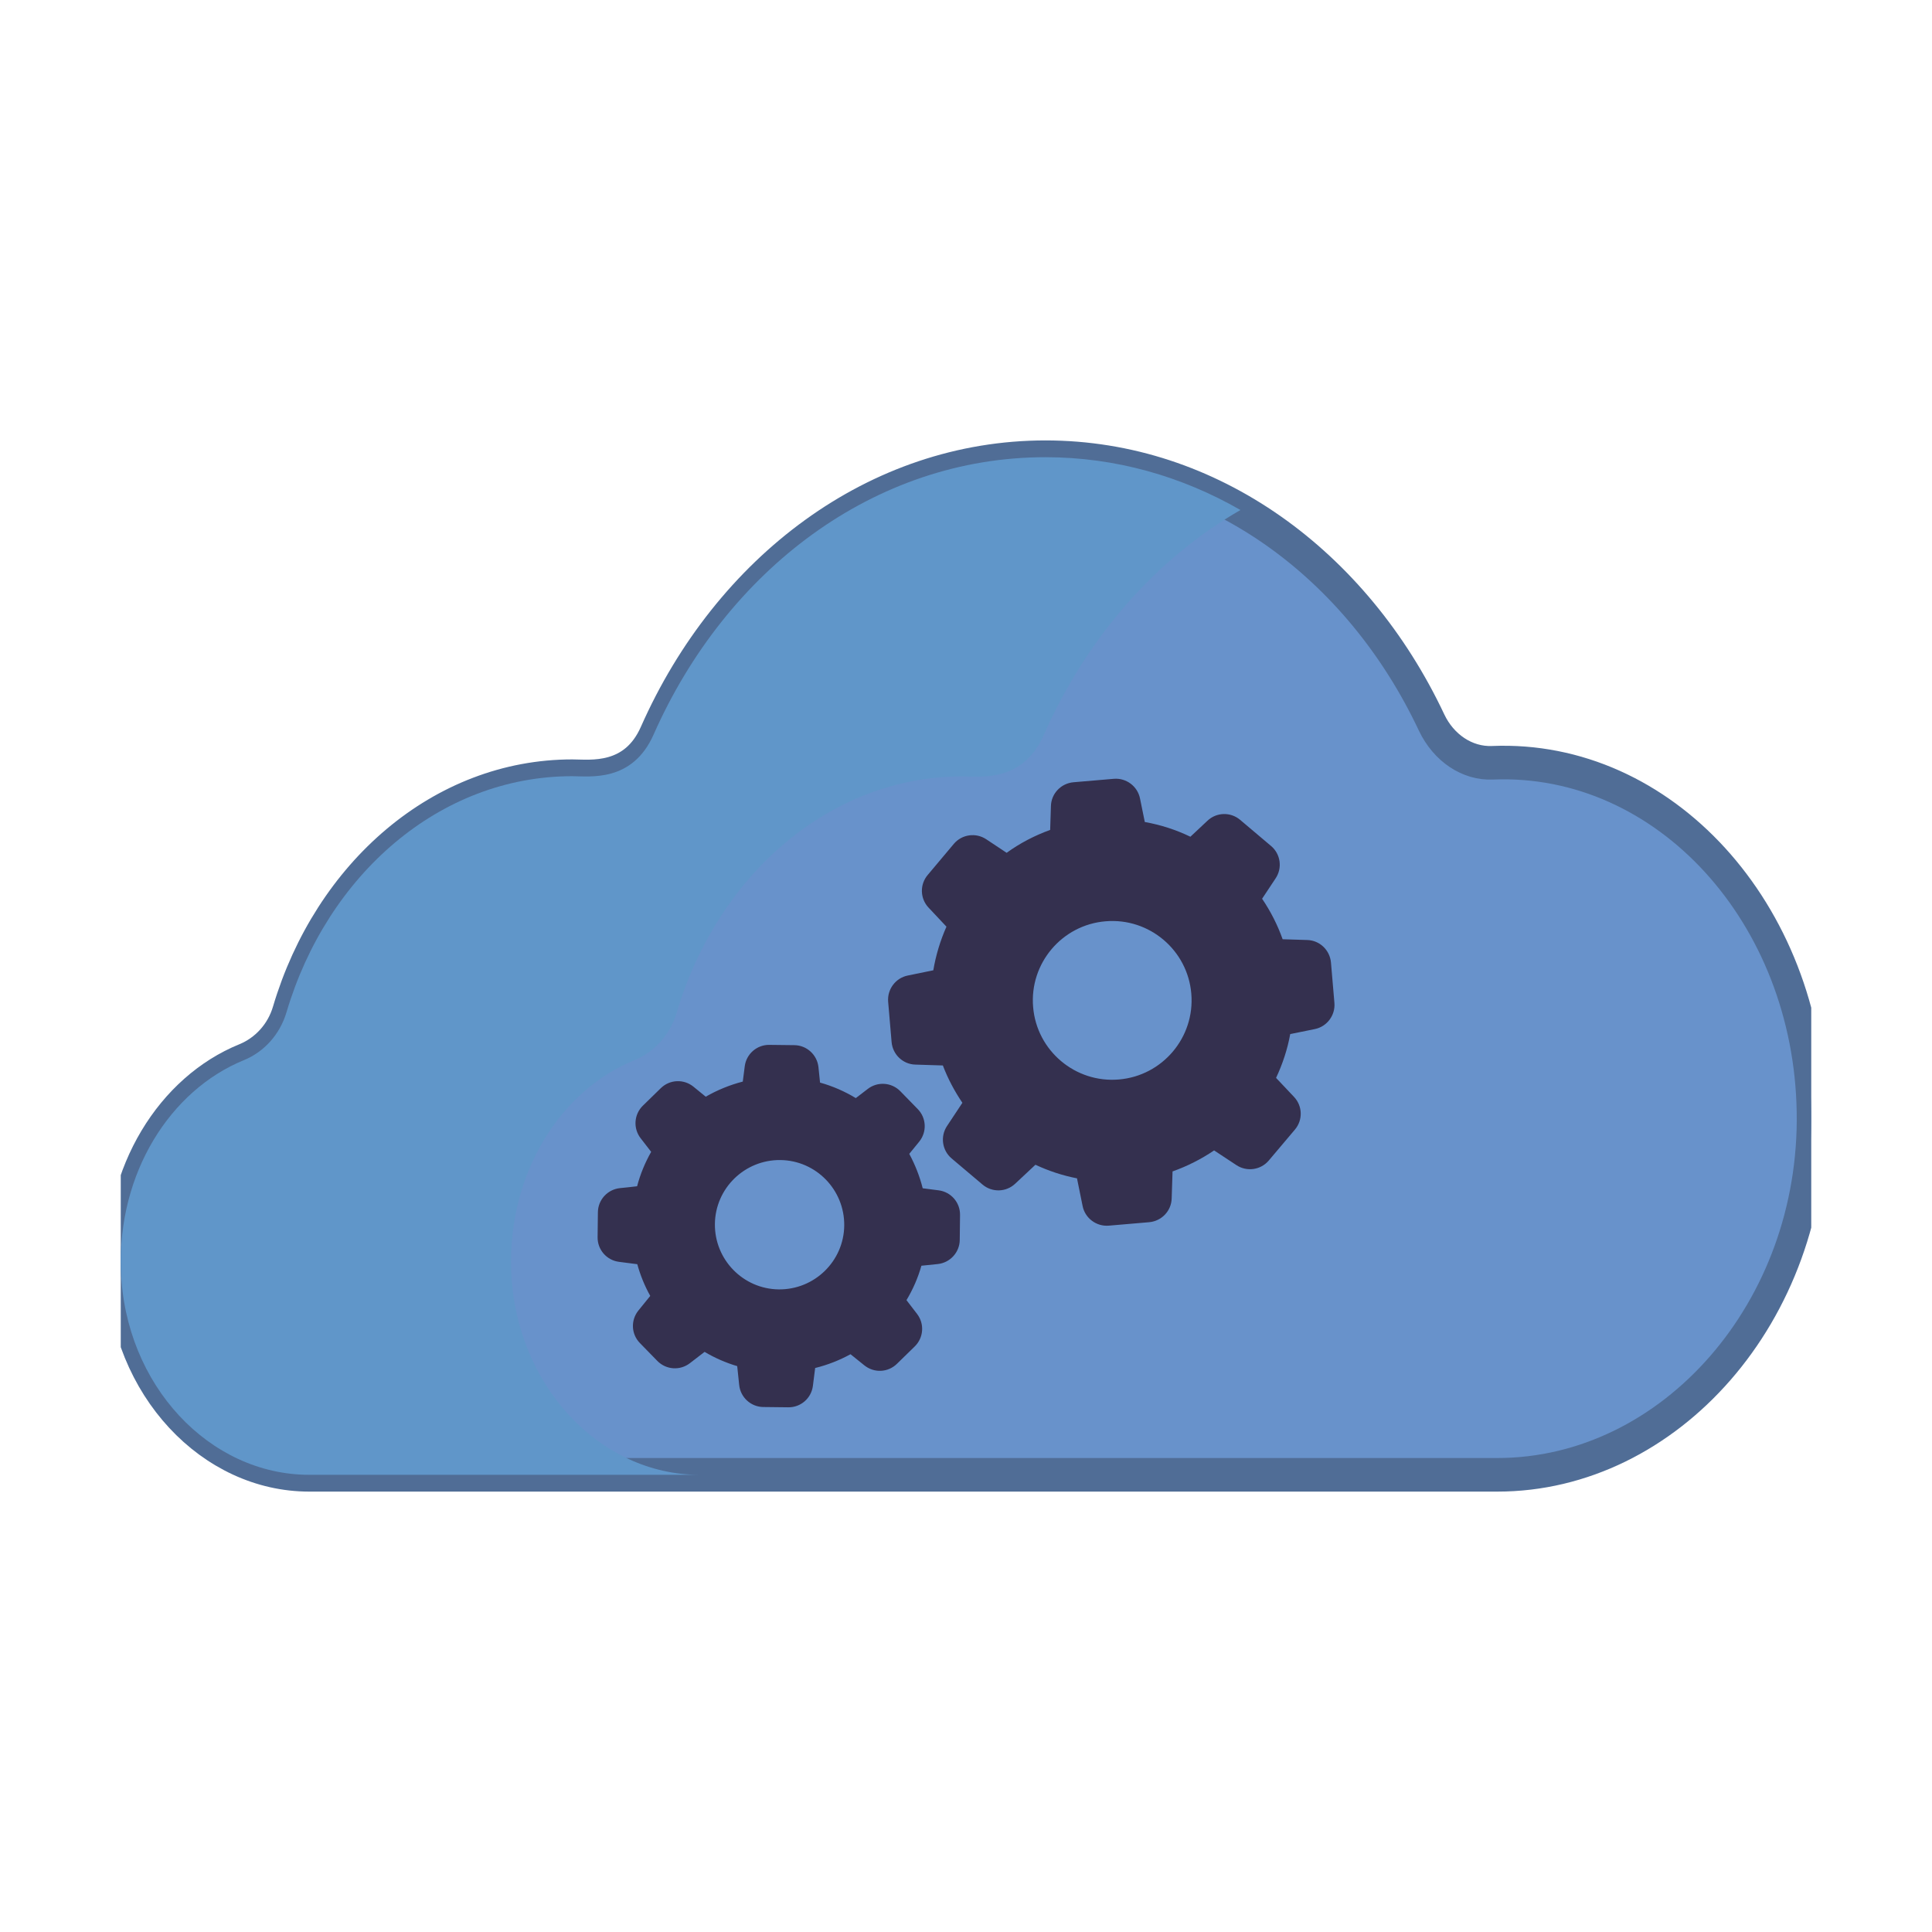
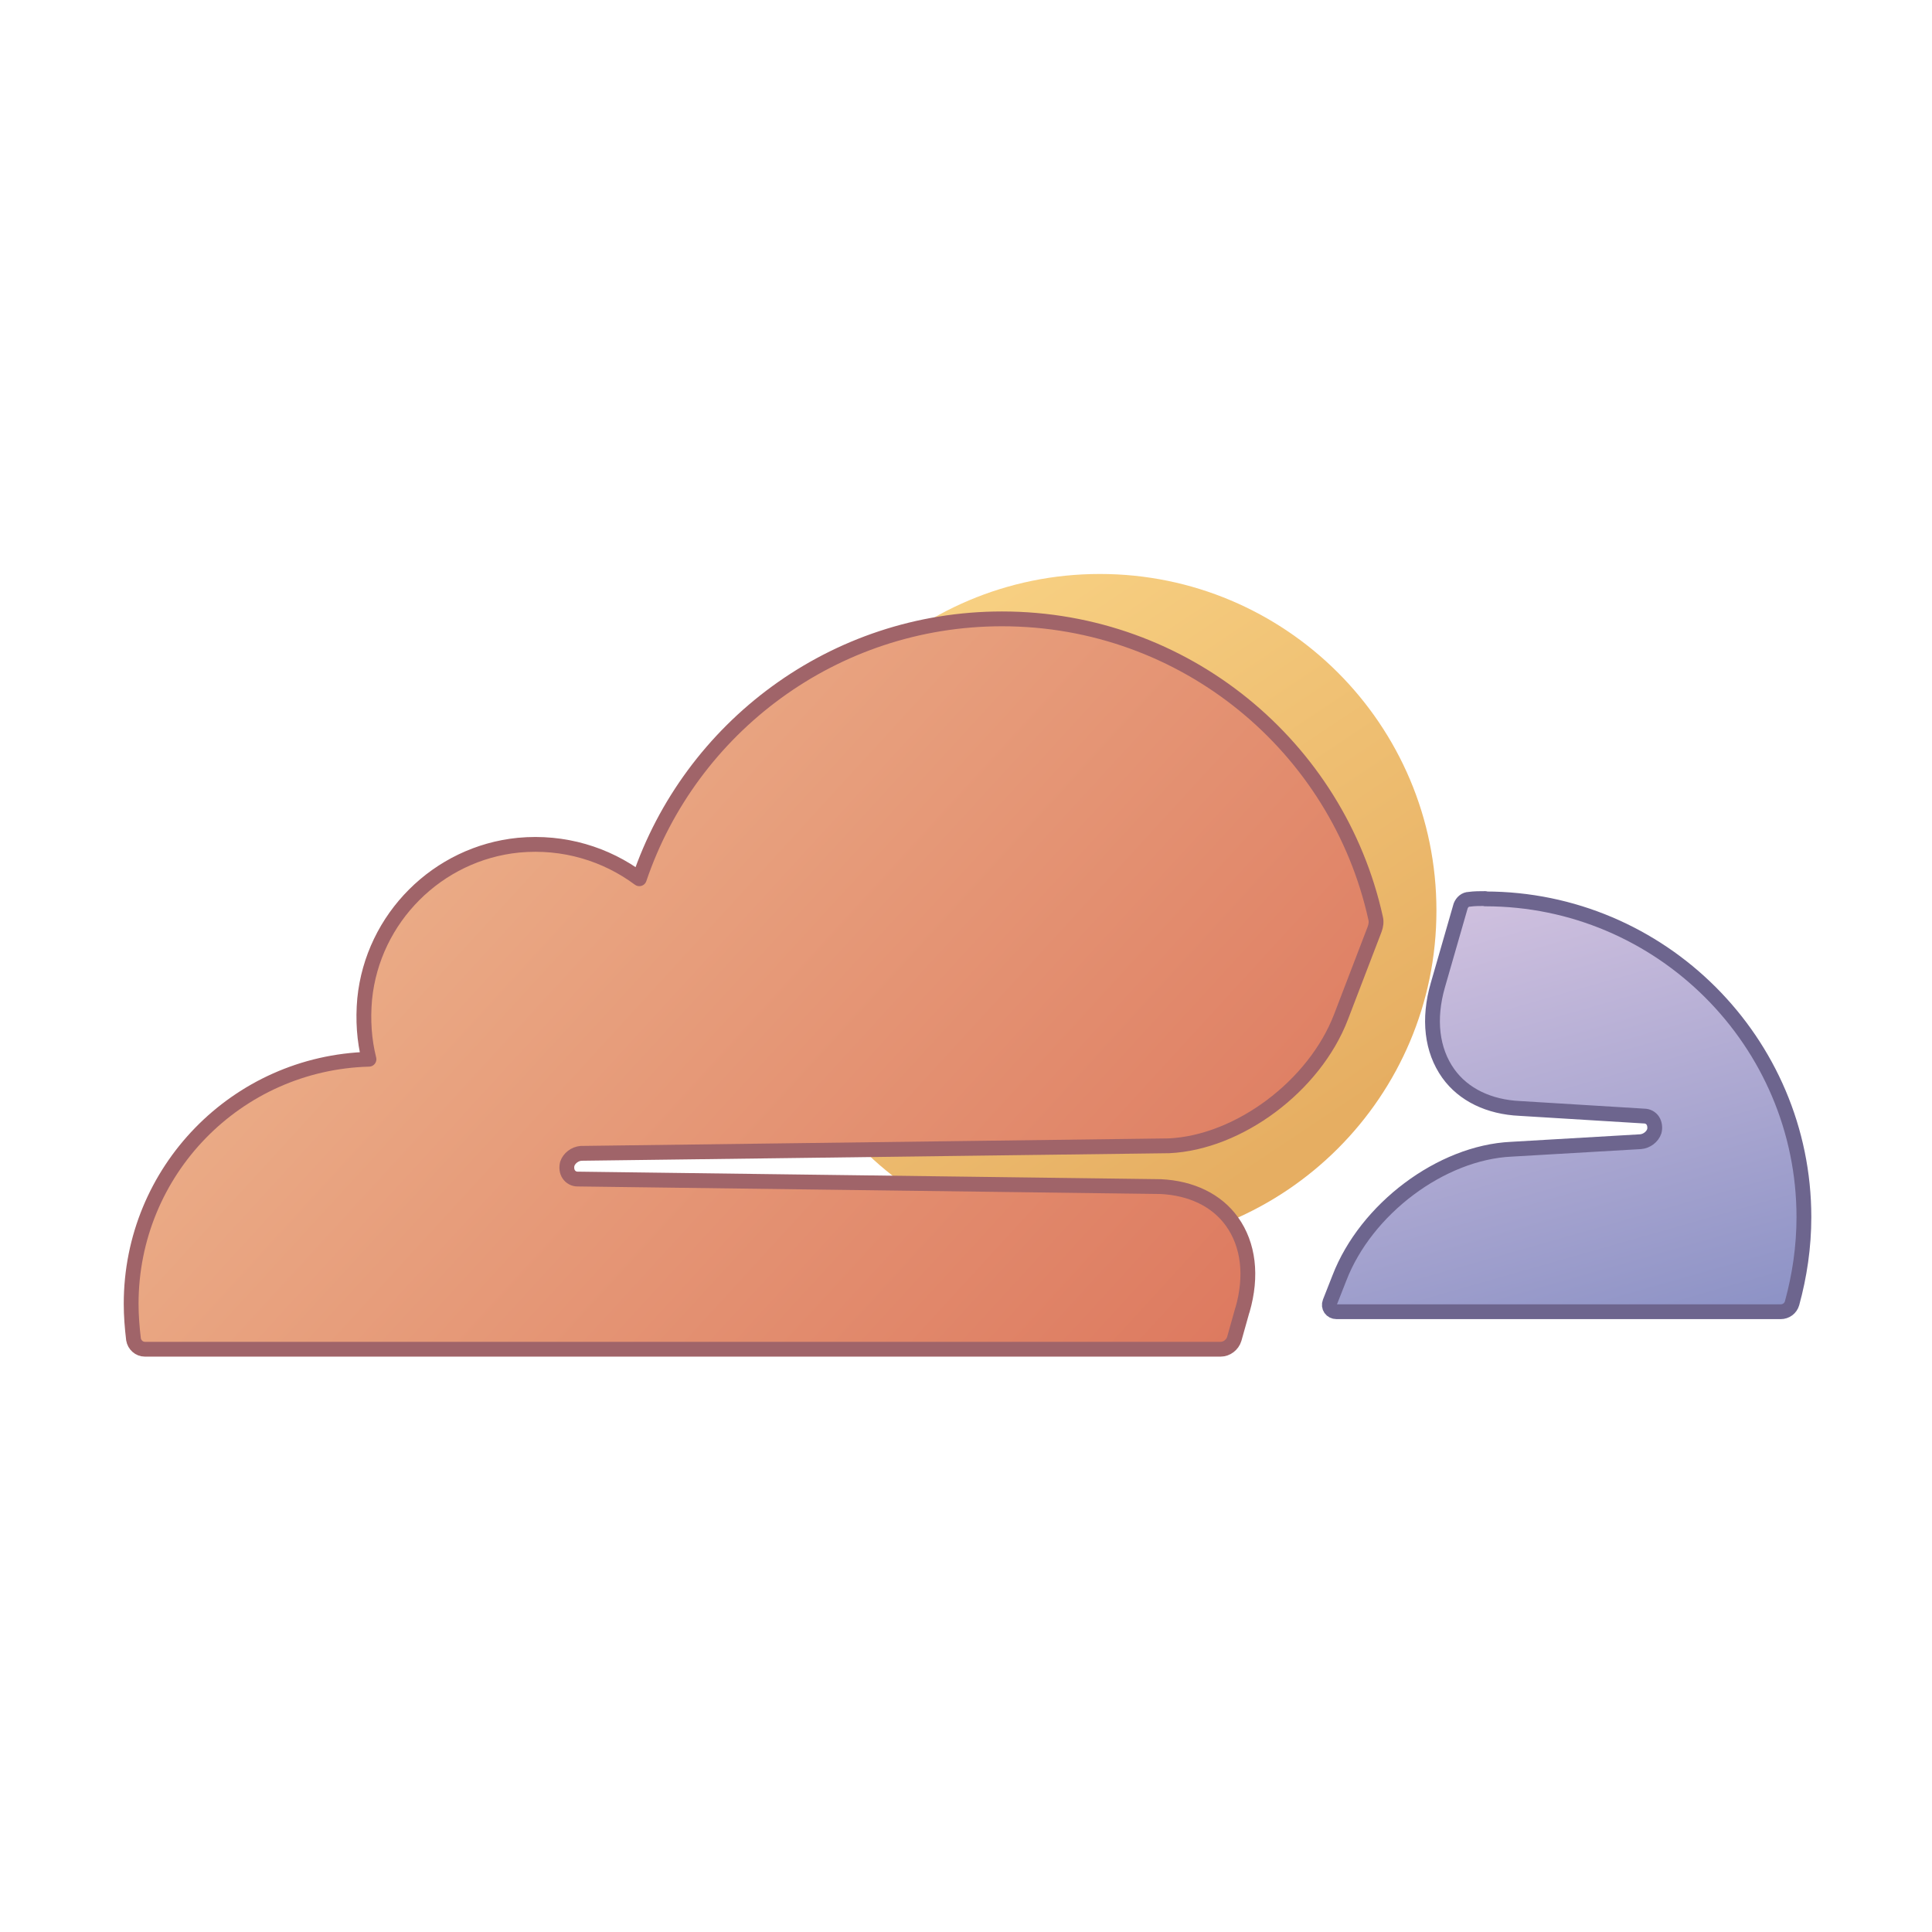
<svg xmlns="http://www.w3.org/2000/svg" width="64" height="64" viewBox="0 0 64 64" data-material="authored">
-   <g id="frameless-artwork" transform="translate(-2.461538 -2.461538) scale(1.076923)">
+   <g id="frameless-artwork" transform="translate(-0.054299 4.823529) scale(1.013575)">
    <defs>
-       <linearGradient id="cloud" gradientUnits="userSpaceOnUse" x1="12" y1="10" x2="48" y2="54">
-         <stop stop-color="#a8d0e4" />
-         <stop offset="1" stop-color="#6892cb" />
+       <linearGradient id="sun" gradientUnits="userSpaceOnUse" x1="30" y1="15" x2="42" y2="33">
+         <stop stop-color="#f8d183" />
+         <stop offset="1" stop-color="#e6ae62" />
+       </linearGradient>
+       <linearGradient id="cloud" gradientUnits="userSpaceOnUse" x1="4" y1="7" x2="16" y2="18">
+         <stop stop-color="#edb48d" />
+         <stop offset="1" stop-color="#dd795f" />
+       </linearGradient>
+       <linearGradient id="small-cloud" gradientUnits="userSpaceOnUse" x1="20" y1="11" x2="22" y2="18">
+         <stop stop-color="#d0c1df" />
+         <stop offset="1" stop-color="#8b91c5" />
      </linearGradient>
    </defs>
    <g stroke-linecap="round" stroke-linejoin="round">
-       <svg x="6" y="15" width="52" height="34" viewBox="0.02 101.91 511.96 308.18">
-         <g id="layer1" transform="translate(0 -796.362)">
-           <g id="g4177" transform="matrix(.51436 0 0 .59496 -334.607 650.439)">
-             <g id="g4263" transform="translate(-111.499 393.651)scale(.94955)">
-               <g id="g4342" transform="translate(736.246 -345.972)">
-                 <path id="path4285" d="M1114.5 721c-2-106.5-91.1-190.9-197.6-187.1-15.6.6-30.3-7.9-37.8-21.6-46.2-84.8-136.1-142.2-239.4-142.2-106 0-197.8 60.5-242.9 148.7-13.2 25.7-39.4 22.3-50.5 22.3-82.2 0-151.9 52.9-177.1 126.5-4.2 12.2-14.2 21.4-26.4 25.7-46 16.2-78.4 60.7-76.4 112.5 2.4 61.8 55 109.8 116.8 109.8h736.7c107 0 196.7-87.6 194.6-194.6" fill="url(#cloud)" stroke="#506d96" stroke-width="18" />
-                 <path id="path4287" d="M308.4 805.8c-2-51.8 30.5-96.3 76.3-112.4 12.2-4.3 22.2-13.5 26.4-25.7 25.2-73.6 95-126.5 177.1-126.5 11.2 0 37.4 3.4 50.5-22.3 26.6-52.1 69.5-94.4 121.9-120.5-36.5-18.1-77.5-28.3-121-28.3-106 0-197.8 60.5-242.9 148.7-13.2 25.7-39.4 22.3-50.5 22.3-82.2 0-151.9 52.9-177.1 126.5-4.2 12.2-14.2 21.4-26.4 25.7-45.9 16.2-78.3 60.7-76.3 112.5 2.4 61.8 55 109.8 116.8 109.8h242c-61.8 0-114.4-48-116.8-109.8" fill="#6096c9" />
-               </g>
-             </g>
-           </g>
-           <g id="g4241" transform="translate(47.012 854.837)scale(.14534)">
-             <g id="g4197">
-               <path id="path4201" d="m2073.6 1109-64.5-54.5c-19.9-16.8-49.1-16-68 1.8l-35.6 33.4c-30.1-14.5-62-24.8-95-30.7l-10-49.1c-5.1-25.4-28.7-43-54.5-40.9l-84.2 7.2c-25.8 2.3-46.1 23.3-46.9 49.3l-1.6 50c-32.4 11.7-62.9 27.6-90.7 47.7l-42.6-28.3c-21.7-14.3-50.6-10.2-67.4 9.6l-54.5 64.9c-16.8 19.9-16 49.1 1.8 68l37.3 39.7c-12.9 29.1-22.1 59.6-27.4 90.9l-53.2 10.9c-25.4 5.1-43 28.7-40.9 54.5l7.2 84.2c2.3 25.8 23.3 46.1 49.3 46.9l57.5 1.8c10.4 27.4 24.2 53.4 40.7 77.8l-32.1 48.5c-14.3 21.7-10.2 50.6 9.6 67.4l64.5 54.5c19.9 16.8 49.1 16 68-1.8l42.2-39.5c27.6 12.9 56.7 22.5 86.6 28.3l11.7 57.7c5.1 25.4 28.7 43 54.5 40.9l84.2-7.2c25.8-2.3 46.1-23.3 46.9-49.3l1.8-56.5c30.7-10.9 59.8-25.6 86.6-43.8l46.5 30.7c21.7 14.3 50.6 10.2 67.4-9.6l54.5-64.5c16.8-19.9 16-49.1-1.8-68l-37.5-39.7c13.7-29.1 23.8-59.8 29.5-91.3l51.2-10.4c25.4-5.1 43-28.7 40.9-54.5l-7.2-84.2c-2.3-25.8-23.3-46.1-49.3-46.9l-51.4-1.6c-10.6-29.9-25-58.1-42.8-84.4l28-42.2c14.7-21.8 10.6-50.9-9.3-67.7m-317.1 486.5c-90.9 7.8-171.2-60-178.7-150.9-7.8-90.9 60-171.2 150.9-178.7 90.9-7.8 171.2 60 178.7 150.9 7.7 90.9-60 171.1-150.9 178.7" fill="#34304f" />
-               <path id="path4203" d="M716.8 1821.9c-25.8 2.7-45.7 24.4-45.9 50.4l-.6 51.8c-.4 26 18.8 48.1 44.6 51.4l38.1 4.9c6.3 23.1 15.4 45.3 27 66.1l-24.6 30.3c-16.4 20.3-15.2 49.3 3.1 68l36.2 37.1c18.2 18.6 47.3 20.7 68 4.7l30.5-23.5c21.5 12.7 44.2 22.7 68 29.7l4.1 39.3c2.7 25.8 24.4 45.7 50.4 45.9l51.8.6c26 .4 48.1-18.8 51.4-44.6l4.7-37.3c25.8-6.3 50.4-16 73.7-28.7l28.7 23.1c20.3 16.4 49.3 15.2 68-3.1l37.1-36.2c18.6-18.2 20.7-47.3 4.7-68l-21.9-28.5c13.5-22.5 24-46.5 31.1-71.7l34-3.5c25.8-2.7 45.7-24.4 45.9-50.4l.6-51.8c.4-26-18.8-48.1-44.6-51.4l-33.2-4.3c-6.3-25-15.8-49.1-28-71.7l20.7-25.4c16.4-20.3 15.2-49.3-3.1-68l-36.2-37.1a51.15 51.15 0 0 0-68-4.7l-24.8 19c-23.3-14.1-48.3-25-74.5-32.3l-3.3-32.1c-2.7-25.8-24.4-45.7-50.4-45.9l-51.8-.6c-26-.4-48.1 18.8-51.4 44.6l-4.1 31.9c-27 7-53 17.6-77.2 31.5l-25.6-20.9c-20.3-16.4-49.3-15.1-68 3.1l-37.3 36.4a51.15 51.15 0 0 0-4.7 68l21.9 28.3c-12.7 22.5-22.7 46.5-29.3 71.7 0 .3-35.8 3.9-35.8 3.9m334.3-58.5c74.3.8 133.9 62 133.1 136.4-.8 74.3-62 133.9-136.4 133.1-74.3-.8-133.9-62-133.1-136.4.9-74.4 62.1-133.9 136.4-133.1" fill="#34304f" />
-             </g>
-           </g>
-         </g>
-       </svg>
+       <circle cx="36" cy="25" r="11" fill="url(#sun)" />
+       <g transform="translate(5 1) scale(2.2)">
+         <path d="M16.509 16.845c.147-.507.091-.971-.155-1.315-.225-.316-.605-.499-1.062-.52l-8.659-.112a.156.156 0 0 1-.133-.071c-.028-.042-.035-.099-.021-.155.028-.084.112-.148.204-.156l8.736-.112c1.035-.049 2.16-.887 2.554-1.914l.499-1.301c.021-.056.029-.113.015-.168-.562-2.546-2.835-4.445-5.55-4.445-2.504 0-4.628 1.618-5.388 3.861-.493-.366-1.119-.562-1.794-.499-1.203.119-2.167 1.083-2.286 2.286-.028.31-.007.613.064.894C1.568 13.171 0 14.775 0 16.752c0 .175.014.351.035.527.014.083.084.147.169.147h15.981c.091 0 .176-.065.203-.155l.12-.427z" transform="translate(-.3 0)" fill="url(#cloud)" stroke="#a06469" stroke-width=".22" />
+         <path d="M19.266 11.281c-.077 0-.161 0-.238.011-.057 0-.105.042-.127.098l-.338 1.174c-.147.507-.092.971.154 1.316.226.316.606.498 1.062.519l1.844.113c.056 0 .105.026.133.07.028.043.035.107.021.156-.028.084-.113.148-.204.155l-1.921.112c-1.041.049-2.158.887-2.553 1.914l-.141.358c-.028.071.021.142.099.142h6.598c.077 0 .147-.049.169-.126.112-.408.176-.837.176-1.28 0-2.603-2.125-4.727-4.734-4.727" transform="translate(.55 -.55)" fill="url(#small-cloud)" stroke="#6d658e" stroke-width=".22" />
+       </g>
    </g>
  </g>
</svg>
